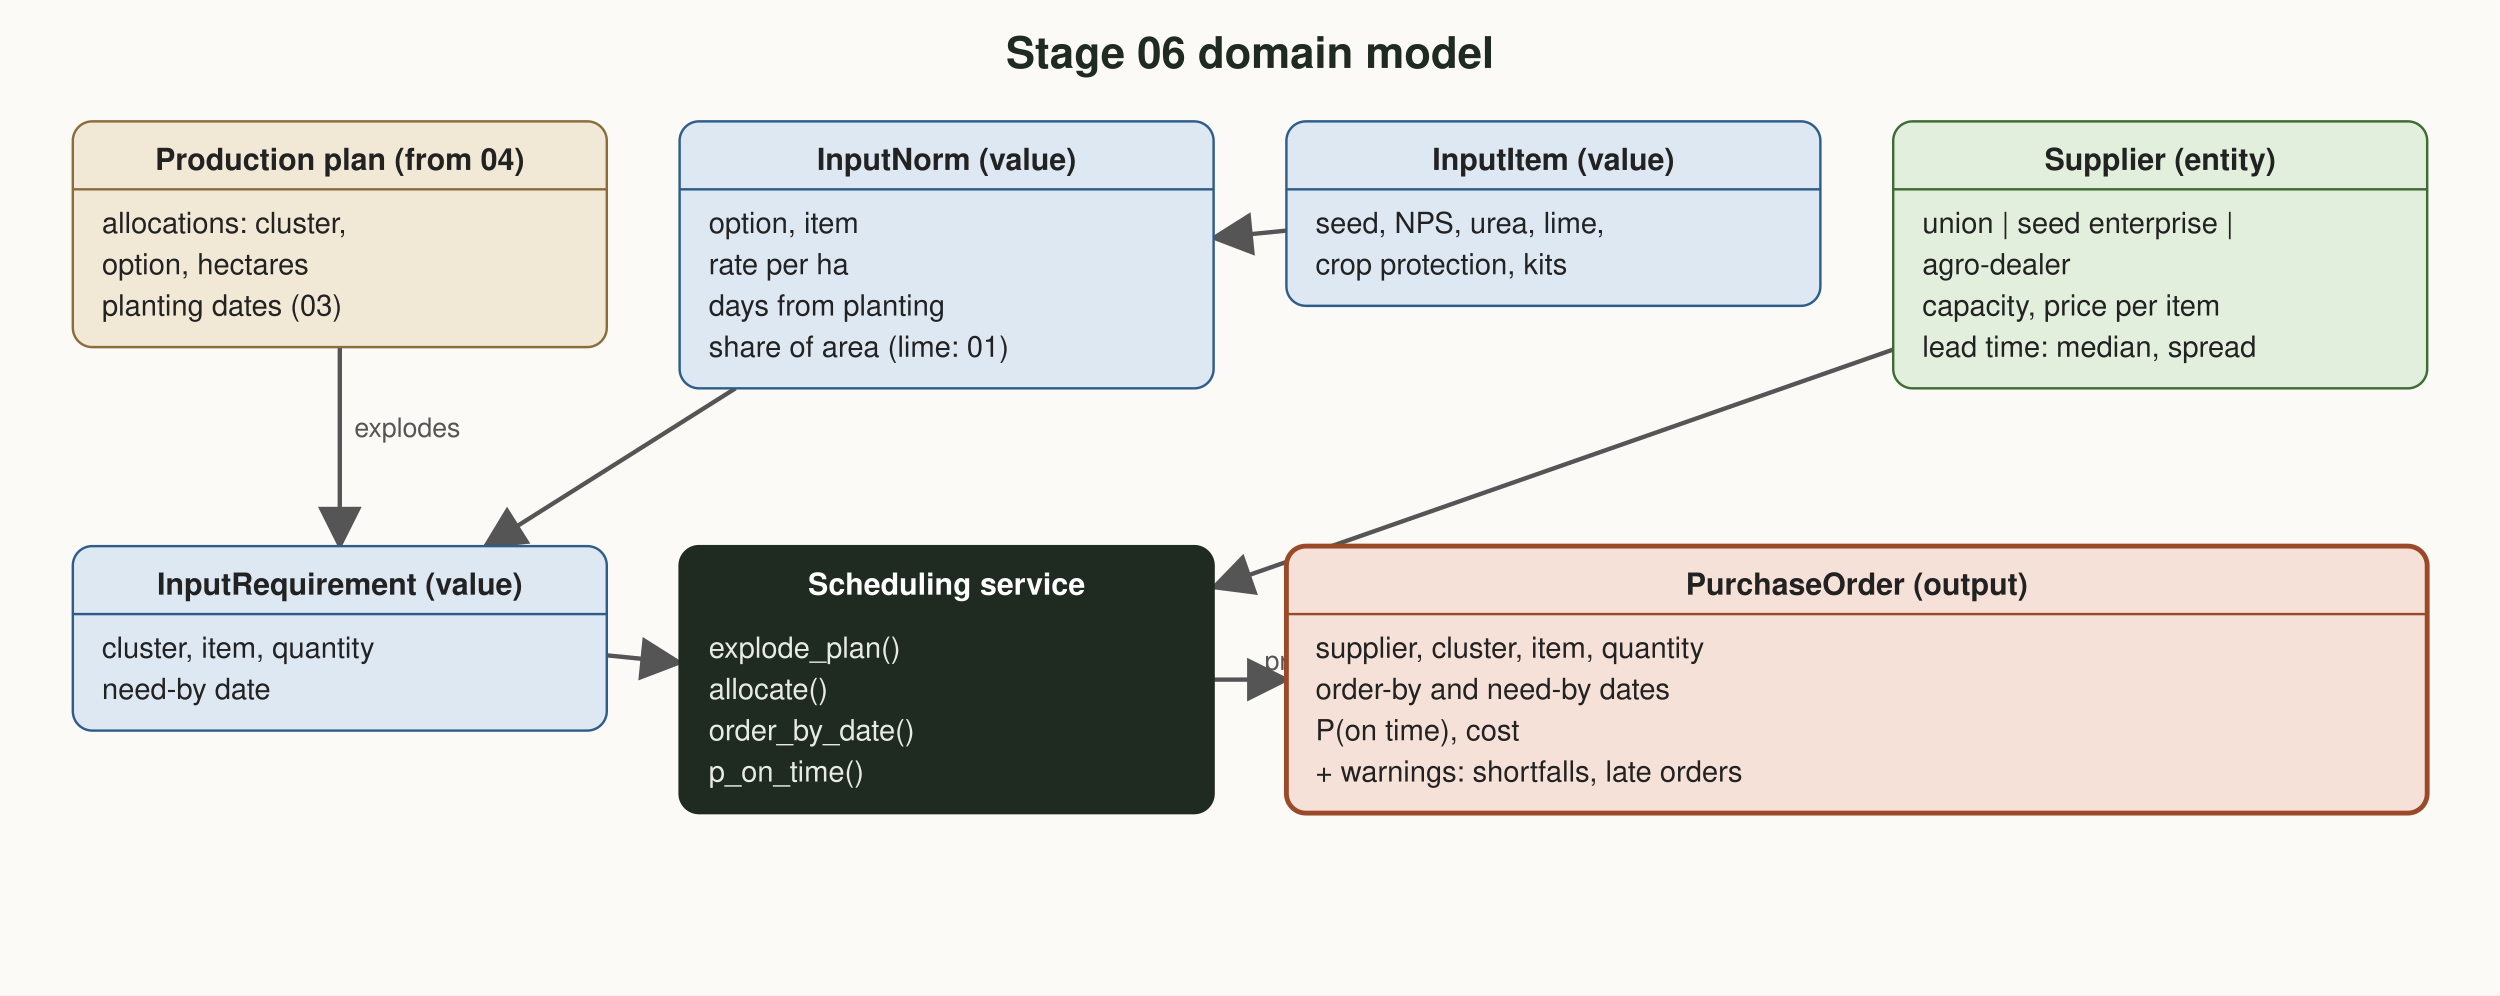
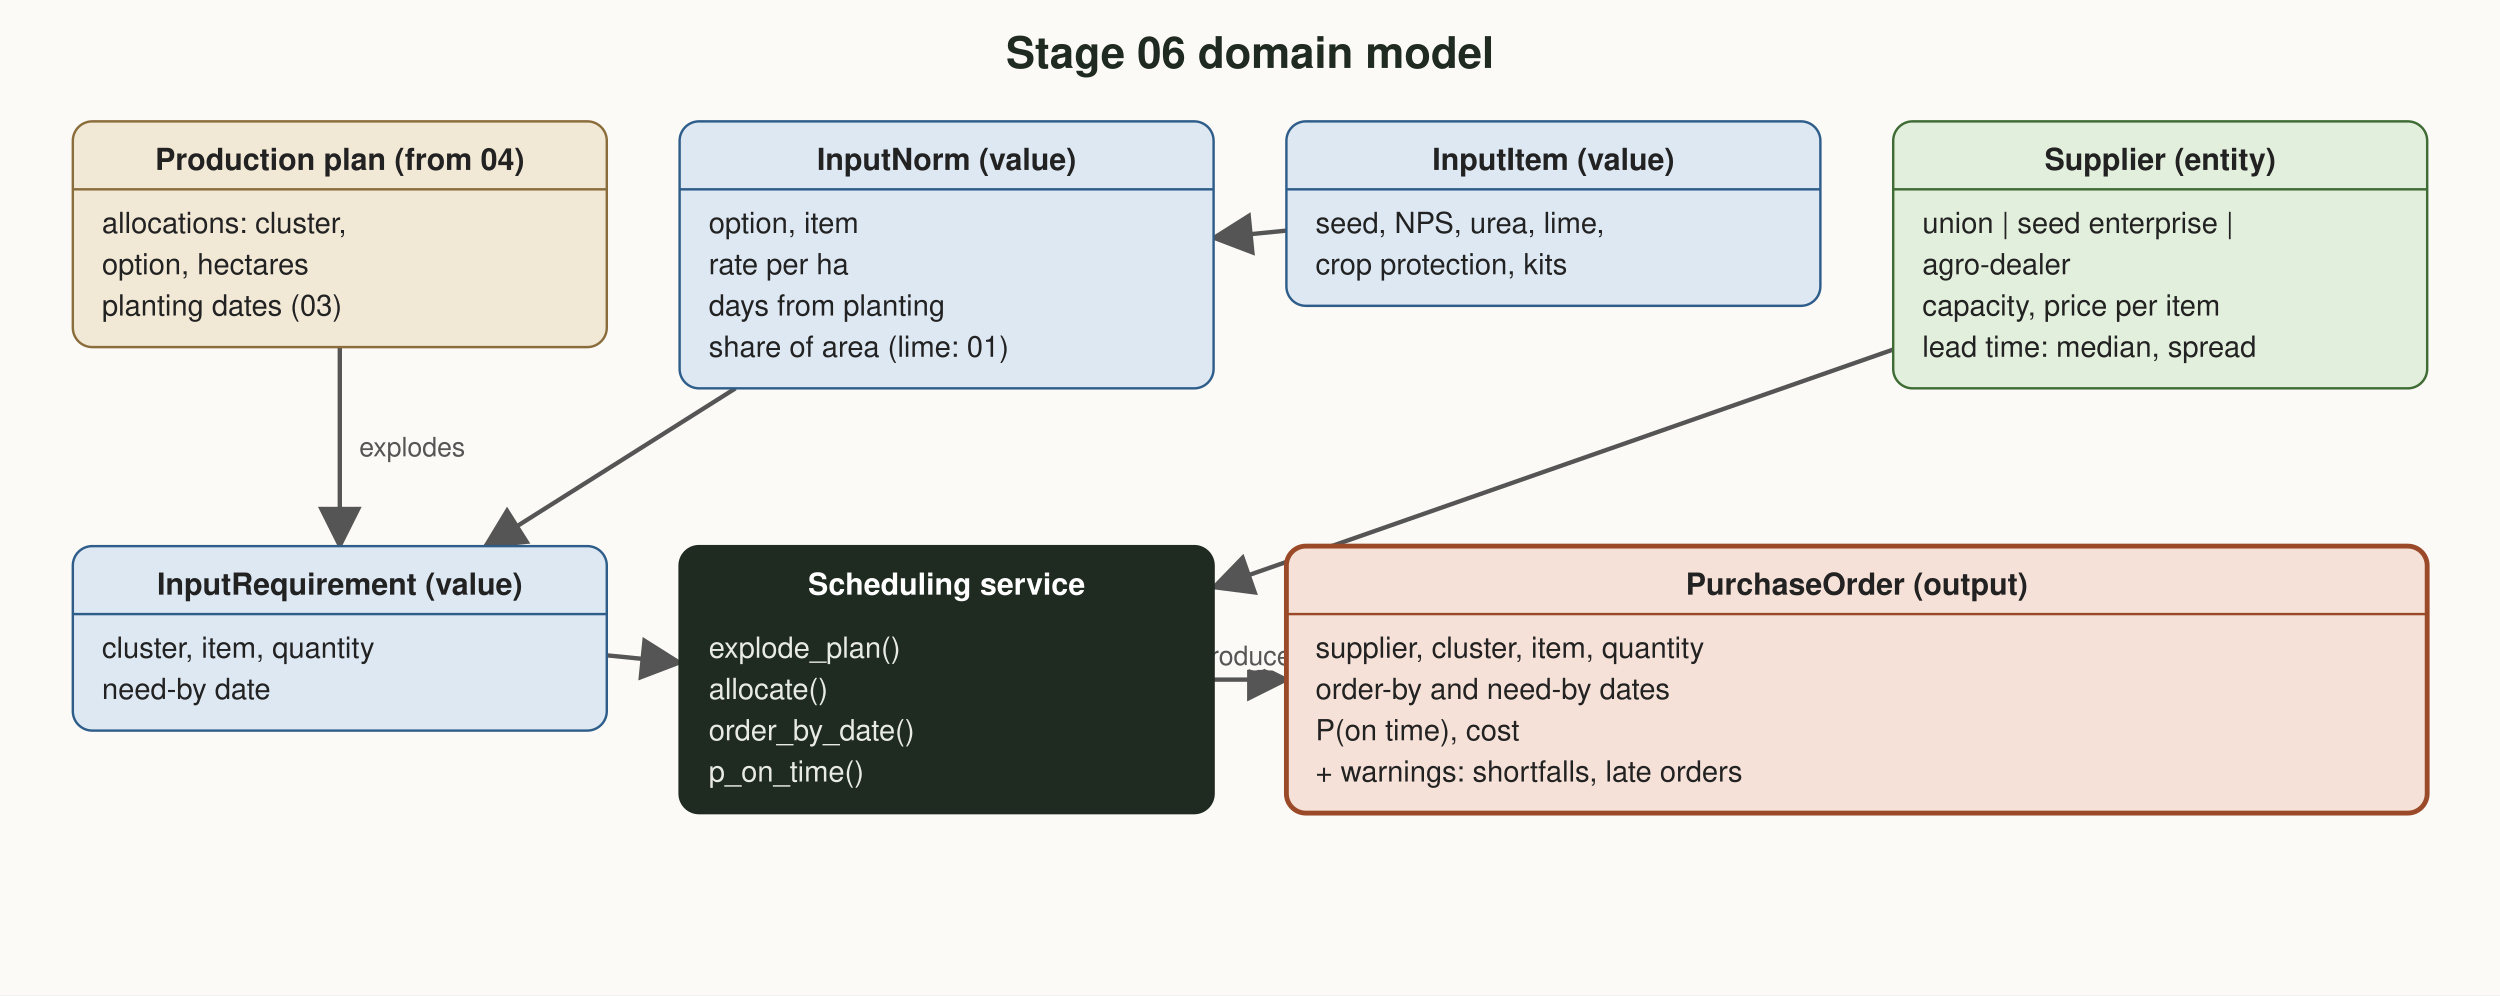
<svg xmlns="http://www.w3.org/2000/svg" viewBox="0 0 1030 410" font-family="Helvetica, Arial, sans-serif">
  <rect width="1030" height="410" fill="#fbfaf6" />
  <defs>
    <marker id="a" markerWidth="10" markerHeight="10" refX="9" refY="5" orient="auto">
      <path d="M0,0 L10,5 L0,10 z" fill="#555" />
    </marker>
  </defs>
  <text x="515.0" y="28" text-anchor="middle" font-size="18" font-weight="bold" fill="#1f2a20">Stage 06 domain model</text>
  <line x1="140" y1="143" x2="140" y2="225" stroke="#555" stroke-width="1.8" marker-end="url(#a)" />
-   <text x="146" y="180" font-size="11" fill="#555">explodes</text>
+   <text x="148" y="188" font-size="11" fill="#555" text-anchor="start" stroke="#fbfaf6" stroke-width="4" paint-order="stroke" stroke-linejoin="round">explodes</text>
  <line x1="303" y1="160" x2="200" y2="225" stroke="#555" stroke-width="1.8" marker-end="url(#a)" />
  <line x1="530" y1="95" x2="500" y2="98" stroke="#555" stroke-width="1.8" marker-end="url(#a)" />
  <line x1="250" y1="270" x2="280" y2="273" stroke="#555" stroke-width="1.8" marker-end="url(#a)" />
  <line x1="780" y1="144" x2="500" y2="242" stroke="#555" stroke-width="1.8" marker-end="url(#a)" />
  <line x1="500" y1="280" x2="530" y2="280" stroke="#555" stroke-width="1.8" marker-end="url(#a)" />
-   <text x="521" y="276" font-size="11" fill="#555">produces</text>
+   <text x="515" y="274" font-size="11" fill="#555" text-anchor="middle" stroke="#fbfaf6" stroke-width="4" paint-order="stroke" stroke-linejoin="round">produces</text>
  <rect x="30" y="50" width="220" height="93" rx="8" fill="#f1e8d6" stroke="#8a6d3b" stroke-width="1" />
  <text x="140.0" y="70" text-anchor="middle" font-weight="bold" font-size="12.5" fill="#222">Production plan (from 04)</text>
  <line x1="30" y1="78" x2="250" y2="78" stroke="#8a6d3b" />
  <text x="42" y="96" font-size="12" fill="#222">allocations: cluster,</text>
  <text x="42" y="113" font-size="12" fill="#222">option, hectares</text>
  <text x="42" y="130" font-size="12" fill="#222">planting dates (03)</text>
  <rect x="280" y="50" width="220" height="110" rx="8" fill="#dde8f3" stroke="#2f5d8a" stroke-width="1" />
  <text x="390.0" y="70" text-anchor="middle" font-weight="bold" font-size="12.5" fill="#222">InputNorm (value)</text>
  <line x1="280" y1="78" x2="500" y2="78" stroke="#2f5d8a" />
  <text x="292" y="96" font-size="12" fill="#222">option, item</text>
  <text x="292" y="113" font-size="12" fill="#222">rate per ha</text>
  <text x="292" y="130" font-size="12" fill="#222">days from planting</text>
  <text x="292" y="147" font-size="12" fill="#222">share of area (lime: 01)</text>
  <rect x="530" y="50" width="220" height="76" rx="8" fill="#dde8f3" stroke="#2f5d8a" stroke-width="1" />
  <text x="640.0" y="70" text-anchor="middle" font-weight="bold" font-size="12.5" fill="#222">InputItem (value)</text>
  <line x1="530" y1="78" x2="750" y2="78" stroke="#2f5d8a" />
  <text x="542" y="96" font-size="12" fill="#222">seed, NPS, urea, lime,</text>
  <text x="542" y="113" font-size="12" fill="#222">crop protection, kits</text>
  <rect x="780" y="50" width="220" height="110" rx="8" fill="#e3efdd" stroke="#3f6b34" stroke-width="1" />
  <text x="890.0" y="70" text-anchor="middle" font-weight="bold" font-size="12.5" fill="#222">Supplier (entity)</text>
  <line x1="780" y1="78" x2="1000" y2="78" stroke="#3f6b34" />
  <text x="792" y="96" font-size="12" fill="#222">union | seed enterprise |</text>
  <text x="792" y="113" font-size="12" fill="#222">agro-dealer</text>
  <text x="792" y="130" font-size="12" fill="#222">capacity, price per item</text>
  <text x="792" y="147" font-size="12" fill="#222">lead time: median, spread</text>
  <rect x="30" y="225" width="220" height="76" rx="8" fill="#dde8f3" stroke="#2f5d8a" stroke-width="1" />
  <text x="140.0" y="245" text-anchor="middle" font-weight="bold" font-size="12.5" fill="#222">InputRequirement (value)</text>
  <line x1="30" y1="253" x2="250" y2="253" stroke="#2f5d8a" />
  <text x="42" y="271" font-size="12" fill="#222">cluster, item, quantity</text>
  <text x="42" y="288" font-size="12" fill="#222">need-by date</text>
  <rect x="280" y="225" width="220" height="110" rx="8" fill="#1f2a20" stroke="#1f2a20" stroke-width="1" />
  <text x="390.0" y="245" text-anchor="middle" font-weight="bold" font-size="12.5" fill="#fff">Scheduling service</text>
  <text x="292" y="271" font-size="12" fill="#e7ebe4">explode_plan()</text>
  <text x="292" y="288" font-size="12" fill="#e7ebe4">allocate()</text>
  <text x="292" y="305" font-size="12" fill="#e7ebe4">order_by_date()</text>
  <text x="292" y="322" font-size="12" fill="#e7ebe4">p_on_time()</text>
  <rect x="530" y="225" width="470" height="110" rx="8" fill="#f5e1d7" stroke="#9a4a28" stroke-width="2" />
  <text x="765.0" y="245" text-anchor="middle" font-weight="bold" font-size="12.5" fill="#222">PurchaseOrder (output)</text>
  <line x1="530" y1="253" x2="1000" y2="253" stroke="#9a4a28" />
  <text x="542" y="271" font-size="12" fill="#222">supplier, cluster, item, quantity</text>
  <text x="542" y="288" font-size="12" fill="#222">order-by and need-by dates</text>
  <text x="542" y="305" font-size="12" fill="#222">P(on time), cost</text>
  <text x="542" y="322" font-size="12" fill="#222">+ warnings: shortfalls, late orders</text>
</svg>
